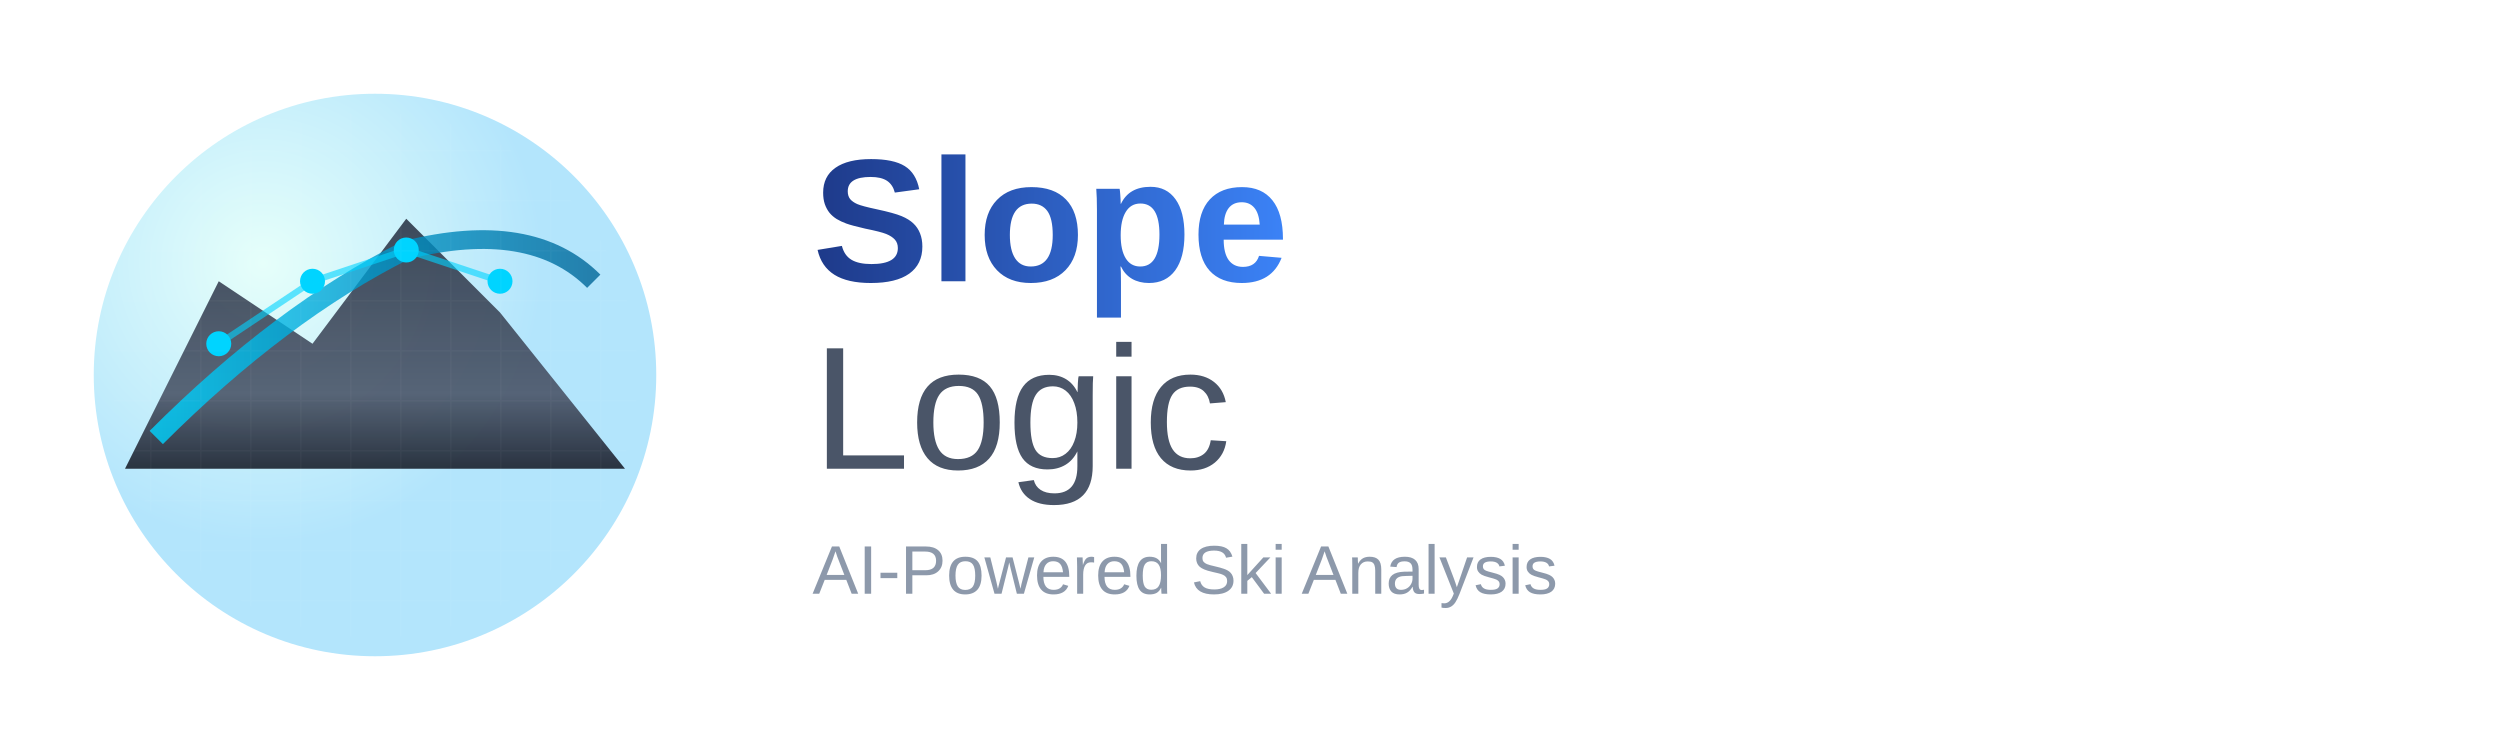
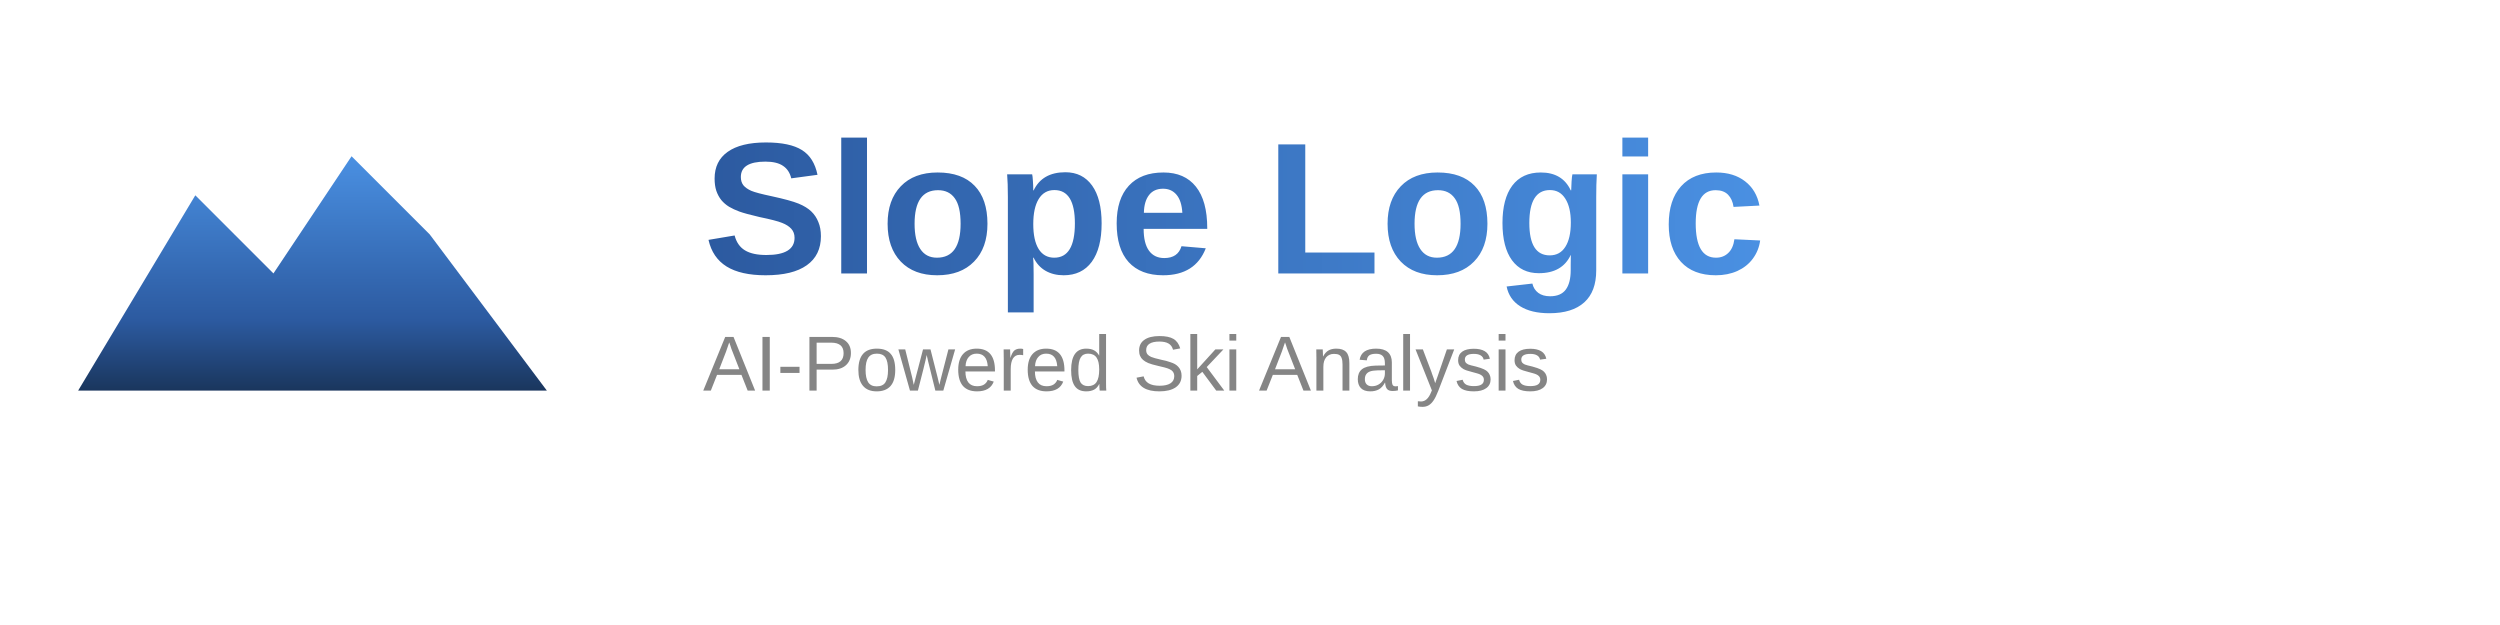
- <svg xmlns="http://www.w3.org/2000/svg" viewBox="0 0 400 120" width="400" height="120">
+ <svg xmlns="http://www.w3.org/2000/svg" viewBox="0 0 320 80" width="320" height="80">
  <defs>
-     <radialGradient id="backgroundGradient" cx="0.3" cy="0.3">
-       <stop offset="0%" stop-color="#E6FFFA" />
-       <stop offset="100%" stop-color="#B3E5FC" />
-     </radialGradient>
    <linearGradient id="mountainGradient" x1="0%" y1="0%" x2="0%" y2="100%">
-       <stop offset="0%" stop-color="#2D3748" />
-       <stop offset="70%" stop-color="#4A5568" />
-       <stop offset="100%" stop-color="#1A202C" />
-     </linearGradient>
-     <linearGradient id="slopeGradient" x1="0%" y1="0%" x2="100%" y2="0%">
-       <stop offset="0%" stop-color="#00D4FF" />
-       <stop offset="50%" stop-color="#0099CC" />
-       <stop offset="100%" stop-color="#006699" />
+       <stop offset="0%" stop-color="#4A90E2" />
+       <stop offset="70%" stop-color="#2C5AA0" />
+       <stop offset="100%" stop-color="#1A365D" />
    </linearGradient>
    <linearGradient id="textGradient" x1="0%" y1="0%" x2="100%" y2="0%">
-       <stop offset="0%" stop-color="#1E3A8A" />
-       <stop offset="100%" stop-color="#3B82F6" />
+       <stop offset="0%" stop-color="#2C5AA0" />
+       <stop offset="100%" stop-color="#4A90E2" />
    </linearGradient>
-     <pattern id="grid" width="8" height="8" patternUnits="userSpaceOnUse">
-       <path d="M 8 0 L 0 0 0 8" fill="none" stroke="rgba(255,255,255,0.1)" stroke-width="0.5" />
-     </pattern>
  </defs>
-   <circle cx="60" cy="60" r="45" fill="url(#backgroundGradient)" stroke="none" />
-   <path d="M20 75 L35 45 L50 55 L65 35 L80 50 L100 75 Z" fill="url(#mountainGradient)" opacity="0.9" />
-   <path d="M25 70 Q45 50 65 40 Q85 35 95 45" stroke="url(#slopeGradient)" stroke-width="3" fill="none" opacity="0.8" />
-   <circle cx="35" cy="55" r="2" fill="#00D4FF" />
-   <circle cx="50" cy="45" r="2" fill="#00D4FF" />
-   <circle cx="65" cy="40" r="2" fill="#00D4FF" />
-   <circle cx="80" cy="45" r="2" fill="#00D4FF" />
-   <line x1="35" y1="55" x2="50" y2="45" stroke="#00D4FF" stroke-width="1" opacity="0.6" />
-   <line x1="50" y1="45" x2="65" y2="40" stroke="#00D4FF" stroke-width="1" opacity="0.6" />
-   <line x1="65" y1="40" x2="80" y2="45" stroke="#00D4FF" stroke-width="1" opacity="0.6" />
-   <circle cx="60" cy="60" r="42" fill="url(#grid)" opacity="0.3" />
-   <text x="130" y="45" font-family="'Segoe UI', Arial, sans-serif" font-size="28" font-weight="700" fill="url(#textGradient)">Slope</text>
-   <text x="130" y="75" font-family="'Segoe UI', Arial, sans-serif" font-size="28" font-weight="300" fill="#4A5568">Logic</text>
-   <text x="130" y="95" font-family="'Segoe UI', Arial, sans-serif" font-size="11" font-weight="400" fill="#718096" opacity="0.8">AI-Powered Ski Analysis</text>
+   <path d="M10 50 L25 25 L35 35 L45 20 L55 30 L70 50 Z" fill="url(#mountainGradient)" />
+   <text x="90" y="35" font-family="'Segoe UI', Arial, sans-serif" font-size="24" font-weight="700" fill="url(#textGradient)">Slope Logic</text>
+   <text x="90" y="50" font-family="'Segoe UI', Arial, sans-serif" font-size="10" font-weight="400" fill="#666" opacity="0.8">AI-Powered Ski Analysis</text>
</svg>
